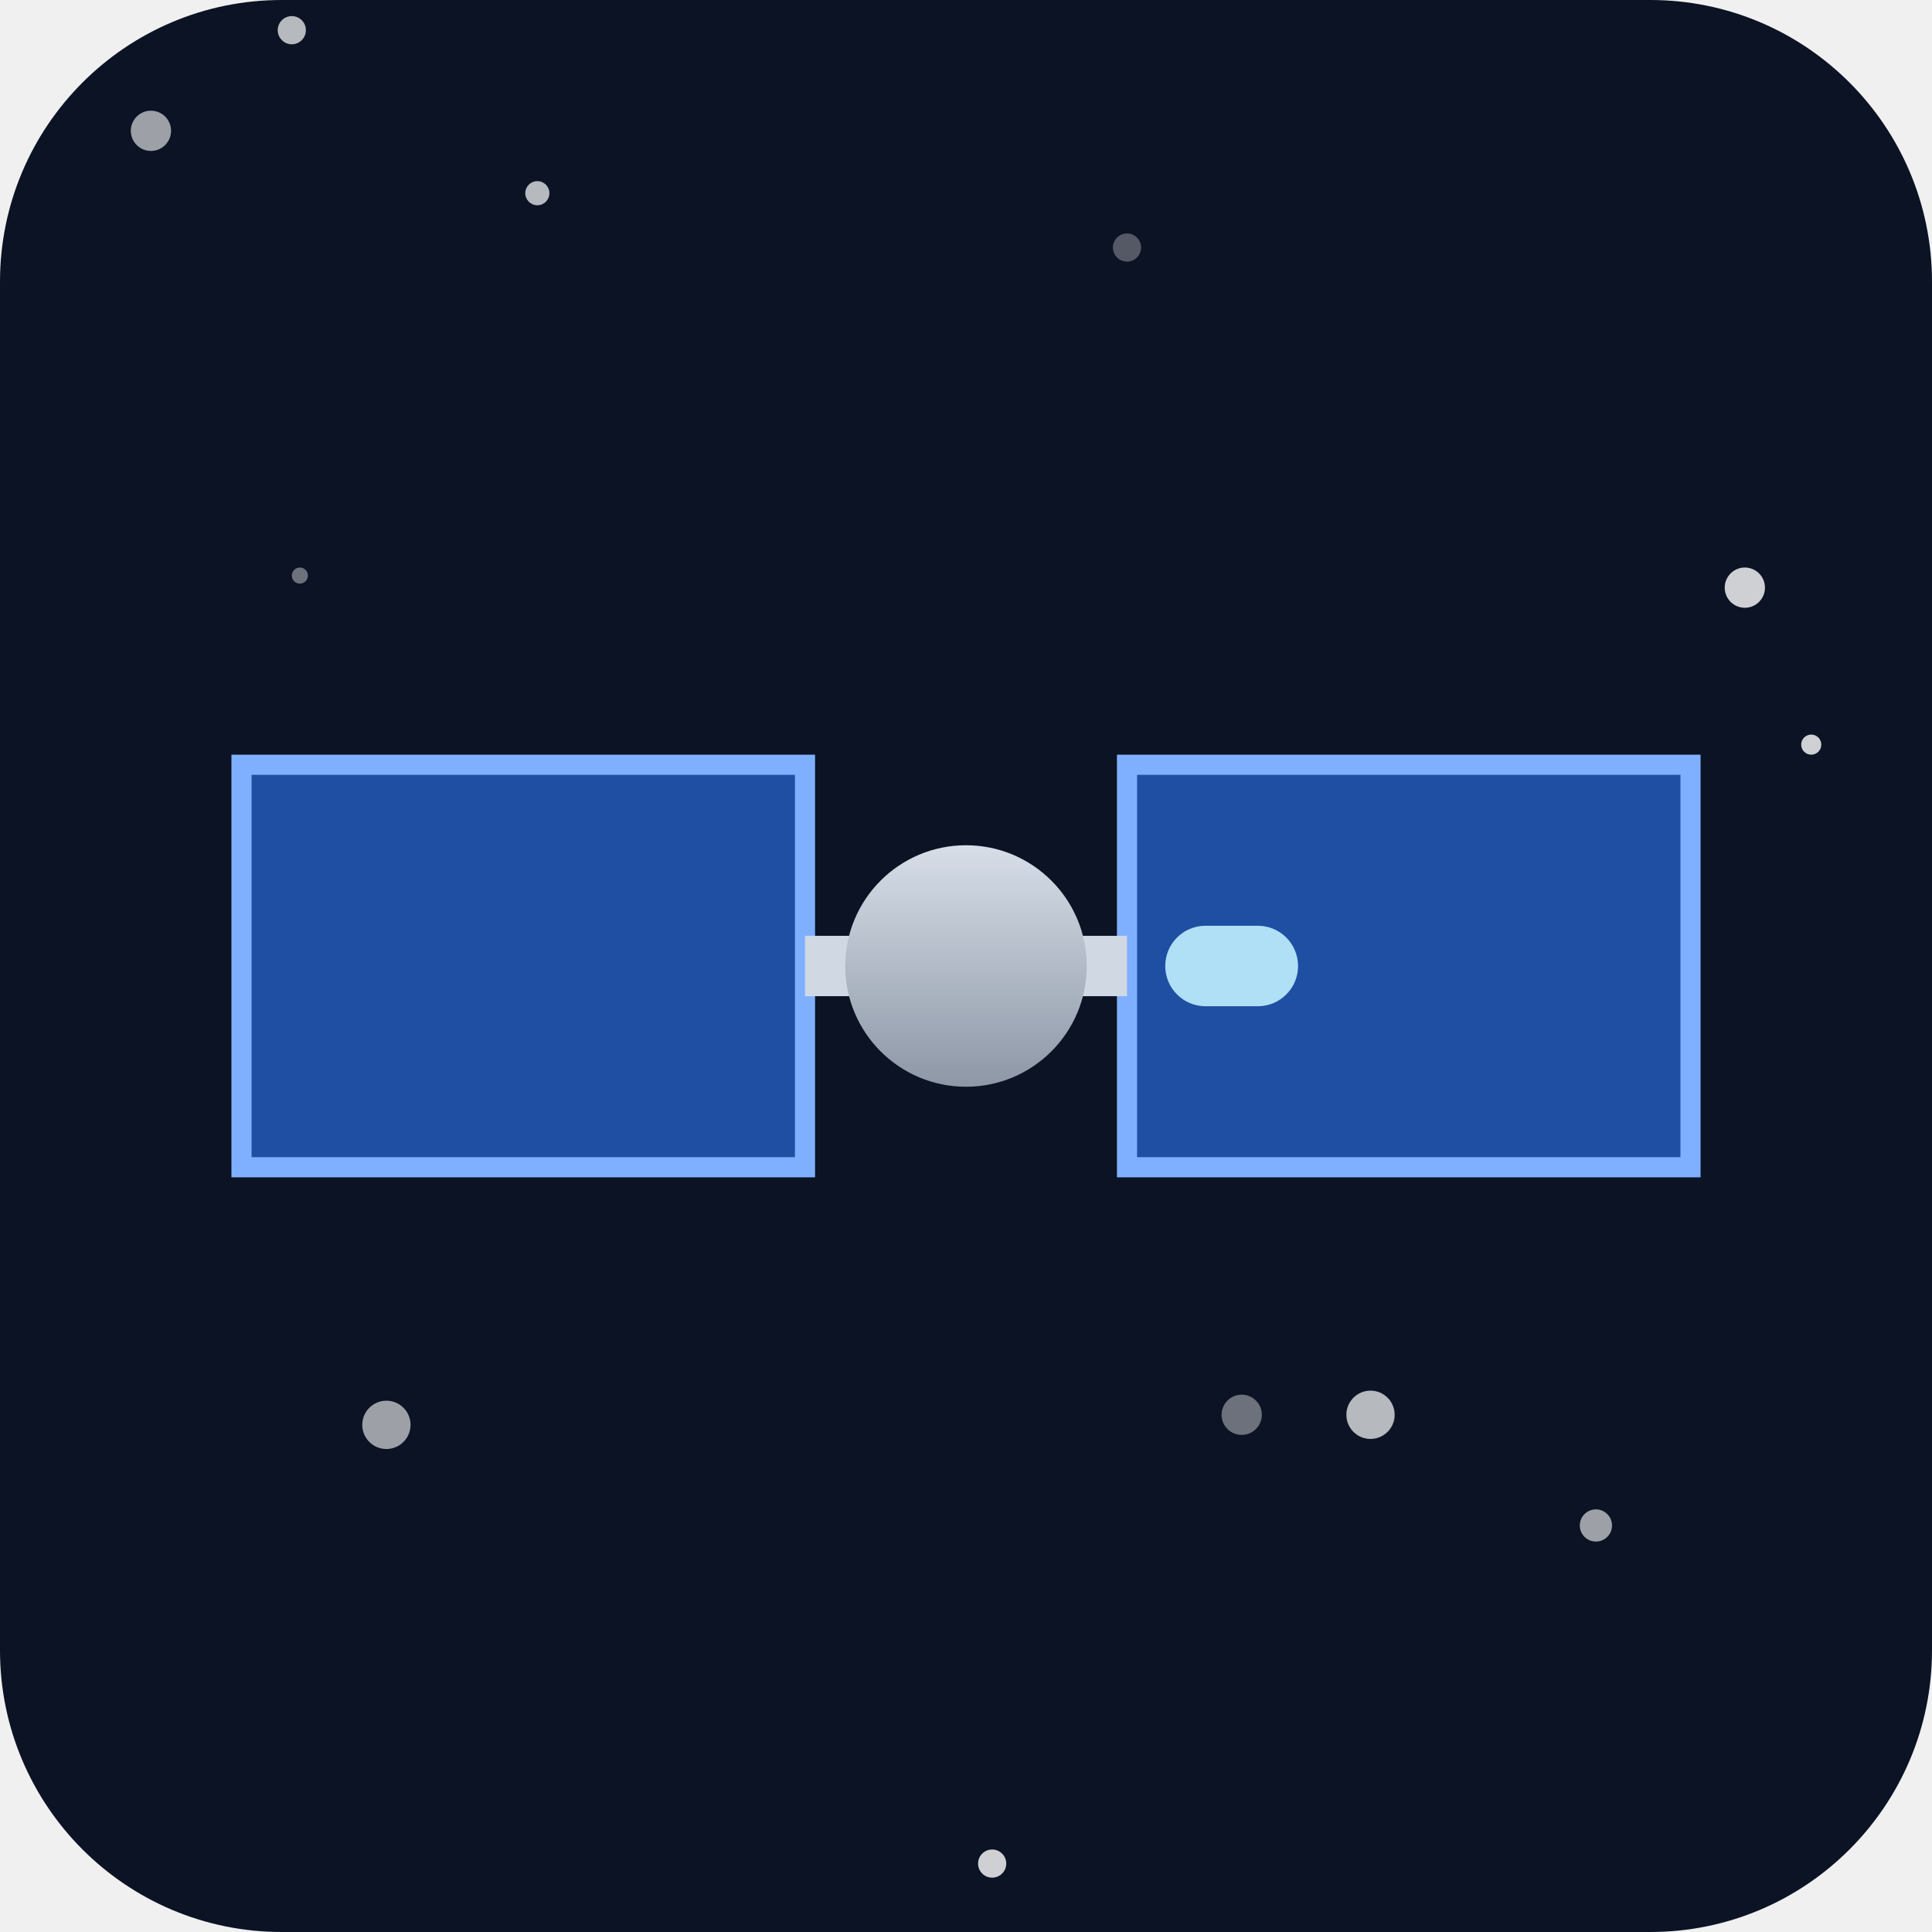
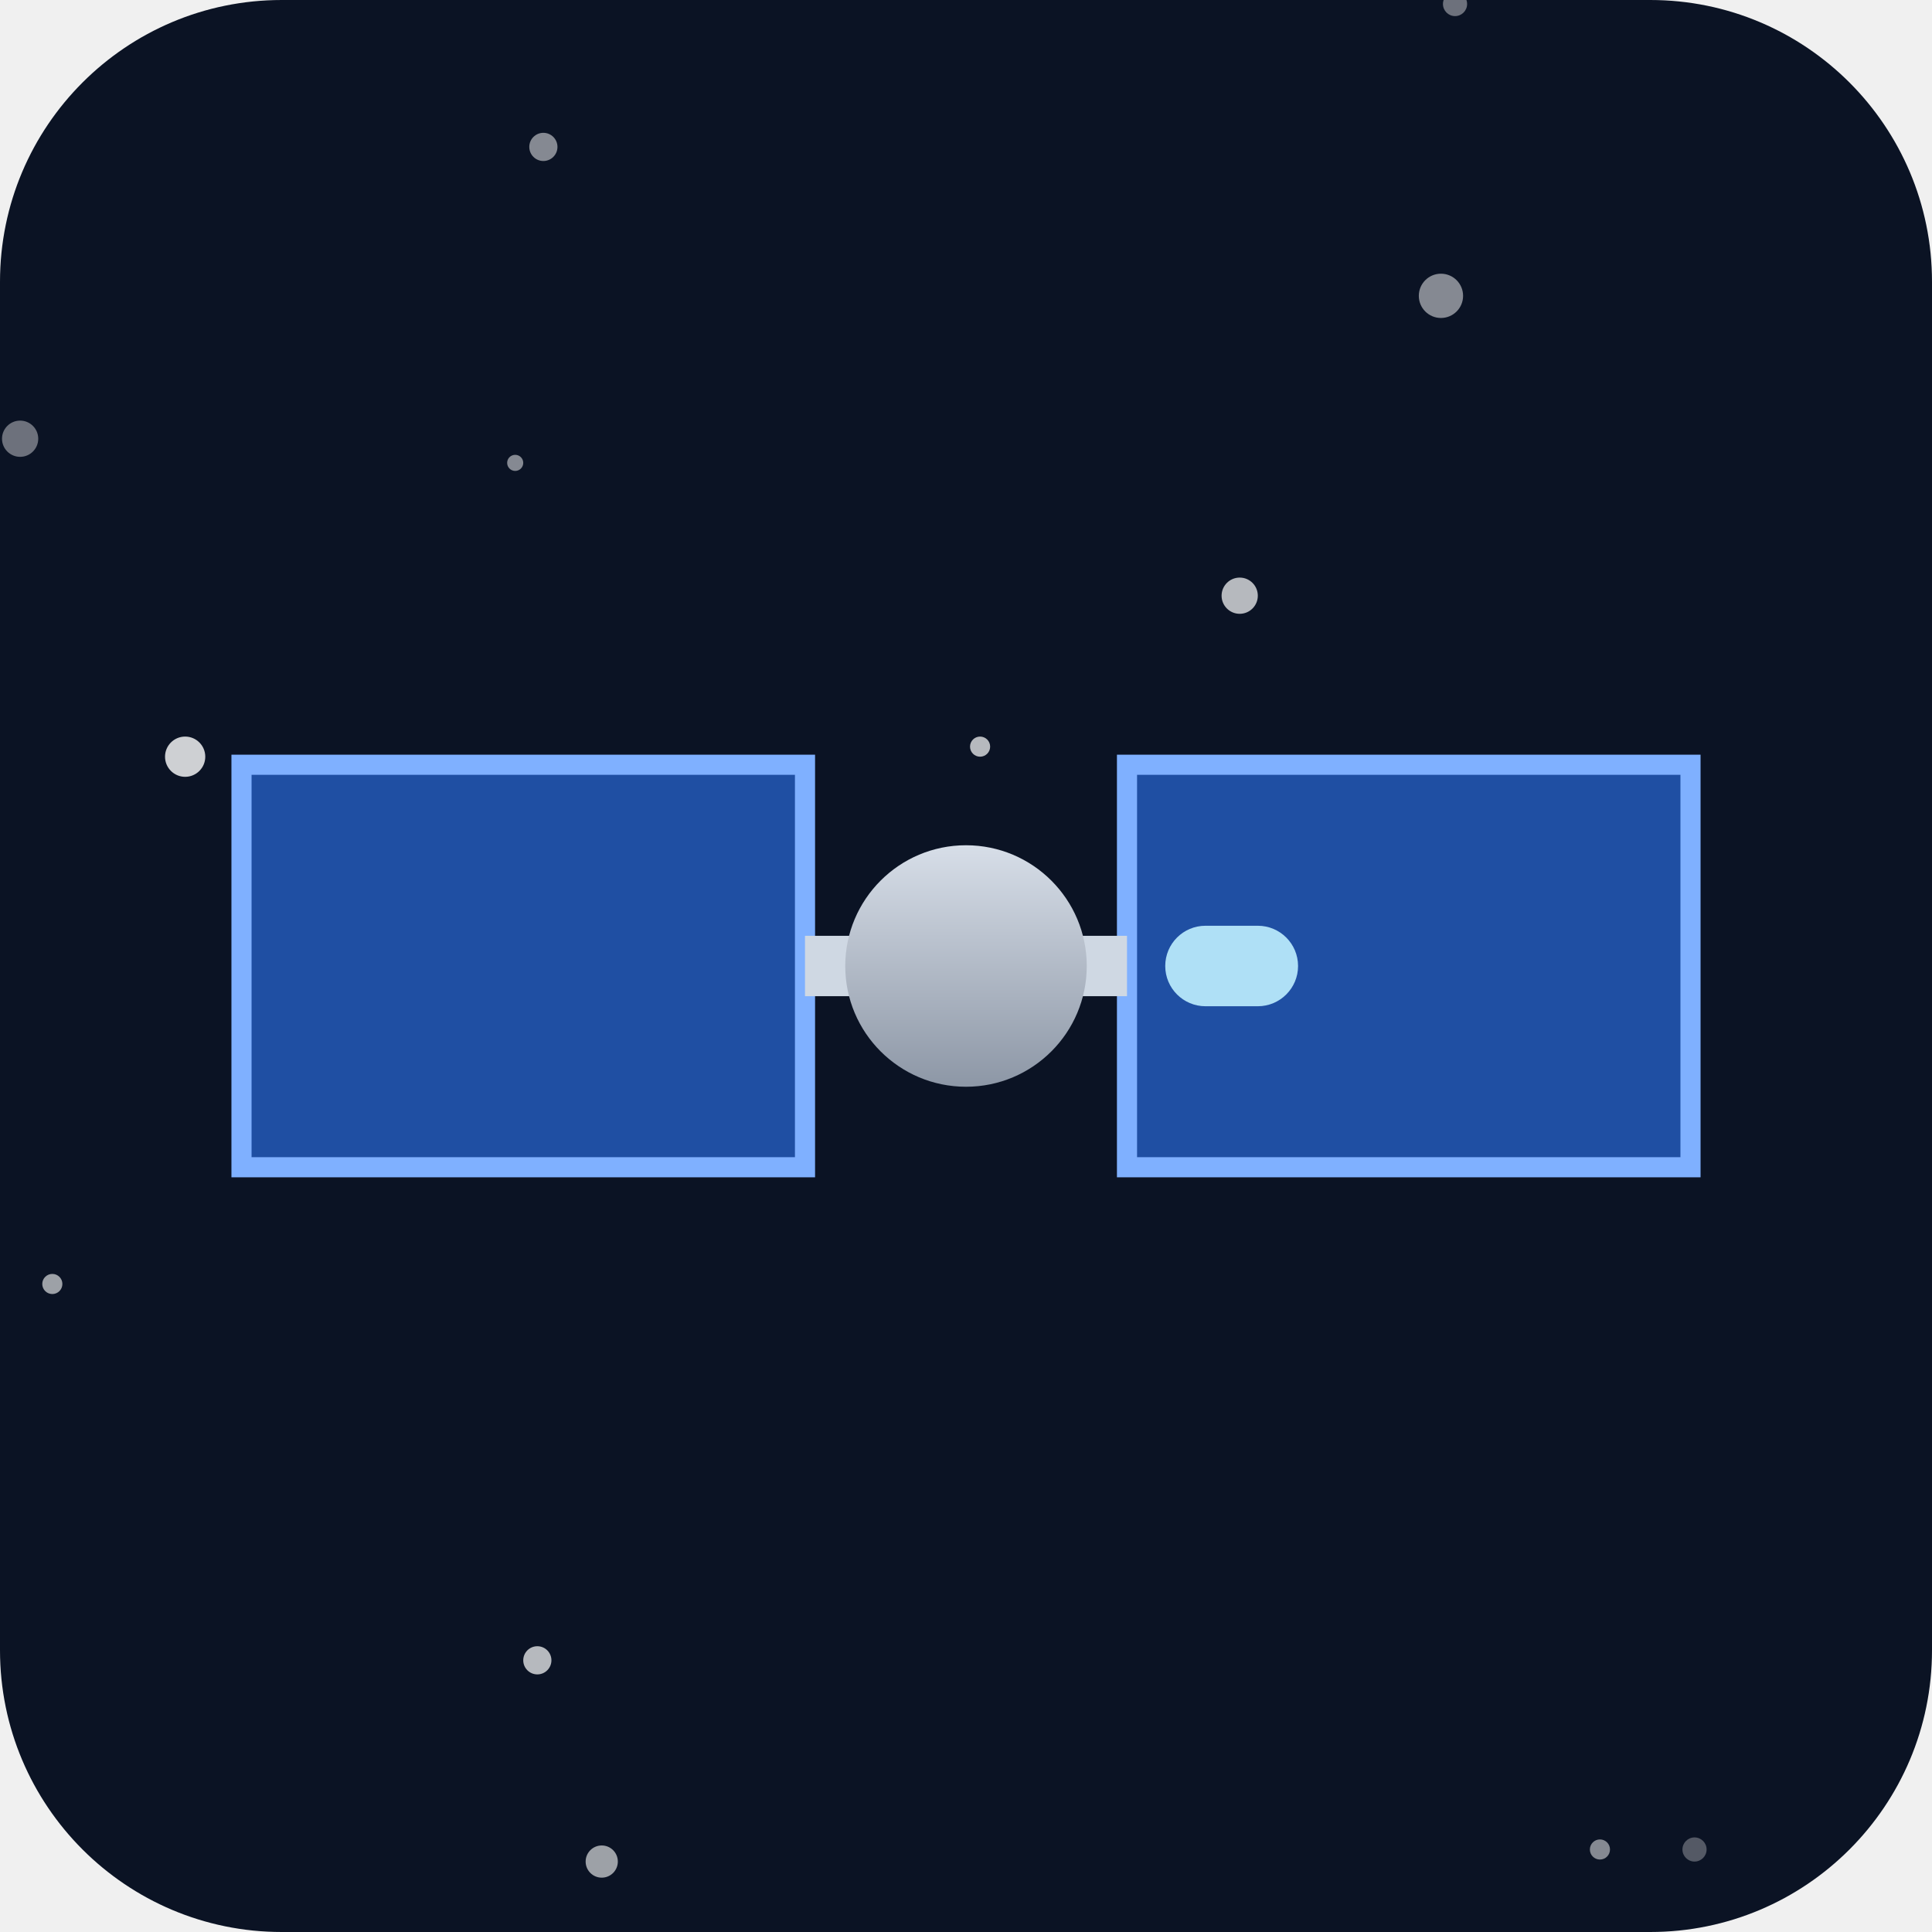
<svg xmlns="http://www.w3.org/2000/svg" width="96" height="96" viewBox="0 0 96 96">
  <defs>
    <linearGradient id="r" x1="0" y1="0" x2="0" y2="1">
      <stop offset="0" stop-color="#d7dee8" />
      <stop offset="1" stop-color="#8d97a6" />
    </linearGradient>
  </defs>
  <rect width="96" height="96" rx="14" fill="#0b1324" />
-   <circle cx="82.2" cy="54.1" r="0.6" fill="#fff" opacity="0.6" />
-   <circle cx="90" cy="37" r="0.5" fill="#fff" opacity="0.8" />
-   <circle cx="79.3" cy="75.8" r="0.8" fill="#fff" opacity="0.6" />
-   <circle cx="56" cy="12.3" r="0.7" fill="#fff" opacity="0.3" />
-   <circle cx="61.7" cy="70.3" r="1" fill="#fff" opacity="0.4" />
-   <circle cx="13" cy="52.9" r="0.8" fill="#fff" opacity="0.7" />
-   <circle cx="7.5" cy="6.5" r="1" fill="#fff" opacity="0.6" />
-   <circle cx="14.9" cy="28.6" r="0.4" fill="#fff" opacity="0.4" />
-   <circle cx="68.1" cy="70.3" r="1.2" fill="#fff" opacity="0.7" />
-   <circle cx="86.7" cy="29.2" r="1" fill="#fff" opacity="0.8" />
-   <circle cx="26.7" cy="9.6" r="0.6" fill="#fff" opacity="0.7" />
-   <circle cx="19.2" cy="70.8" r="1.2" fill="#fff" opacity="0.6" />
-   <circle cx="14.5" cy="1.5" r="0.7" fill="#fff" opacity="0.7" />
-   <circle cx="49.3" cy="92.6" r="0.7" fill="#fff" opacity="0.8" />
+   <circle cx="61.6" cy="29.6" r="0.9" fill="#fff" opacity="0.7" />
+   <circle cx="1" cy="21.8" r="0.9" fill="#fff" opacity="0.4" />
+   <circle cx="71.6" cy="14.7" r="1.1" fill="#fff" opacity="0.5" />
+   <circle cx="26.7" cy="82.5" r="0.7" fill="#fff" opacity="0.7" />
+   <circle cx="29.9" cy="92.5" r="0.8" fill="#fff" opacity="0.6" />
+   <circle cx="2.6" cy="63.8" r="0.5" fill="#fff" opacity="0.6" />
+   <circle cx="25.6" cy="23" r="0.4" fill="#fff" opacity="0.5" />
+   <circle cx="33" cy="56.5" r="0.9" fill="#fff" opacity="0.5" />
+   <circle cx="72.3" cy="0.2" r="0.6" fill="#fff" opacity="0.4" />
+   <circle cx="27" cy="7.3" r="0.7" fill="#fff" opacity="0.5" />
+   <circle cx="9.2" cy="37.6" r="1" fill="#fff" opacity="0.8" />
+   <circle cx="48.7" cy="37.1" r="0.5" fill="#fff" opacity="0.7" />
+   <circle cx="79.5" cy="91.9" r="0.5" fill="#fff" opacity="0.5" />
+   <circle cx="84.2" cy="91.9" r="0.6" fill="#fff" opacity="0.3" />
  <rect x="12" y="38" width="28" height="20" fill="#1f4fa3" stroke="#7fb0ff" />
  <rect x="56" y="38" width="28" height="20" fill="#1f4fa3" stroke="#7fb0ff" />
  <path d="M40 48h16" stroke="#cfd8e3" stroke-width="3" />
  <circle cx="48" cy="48" r="6" fill="url(#r)" />
  <rect x="57.9" y="46" width="6.6" height="4" rx="2" fill="#bfefff" opacity="0.9" />
</svg>
